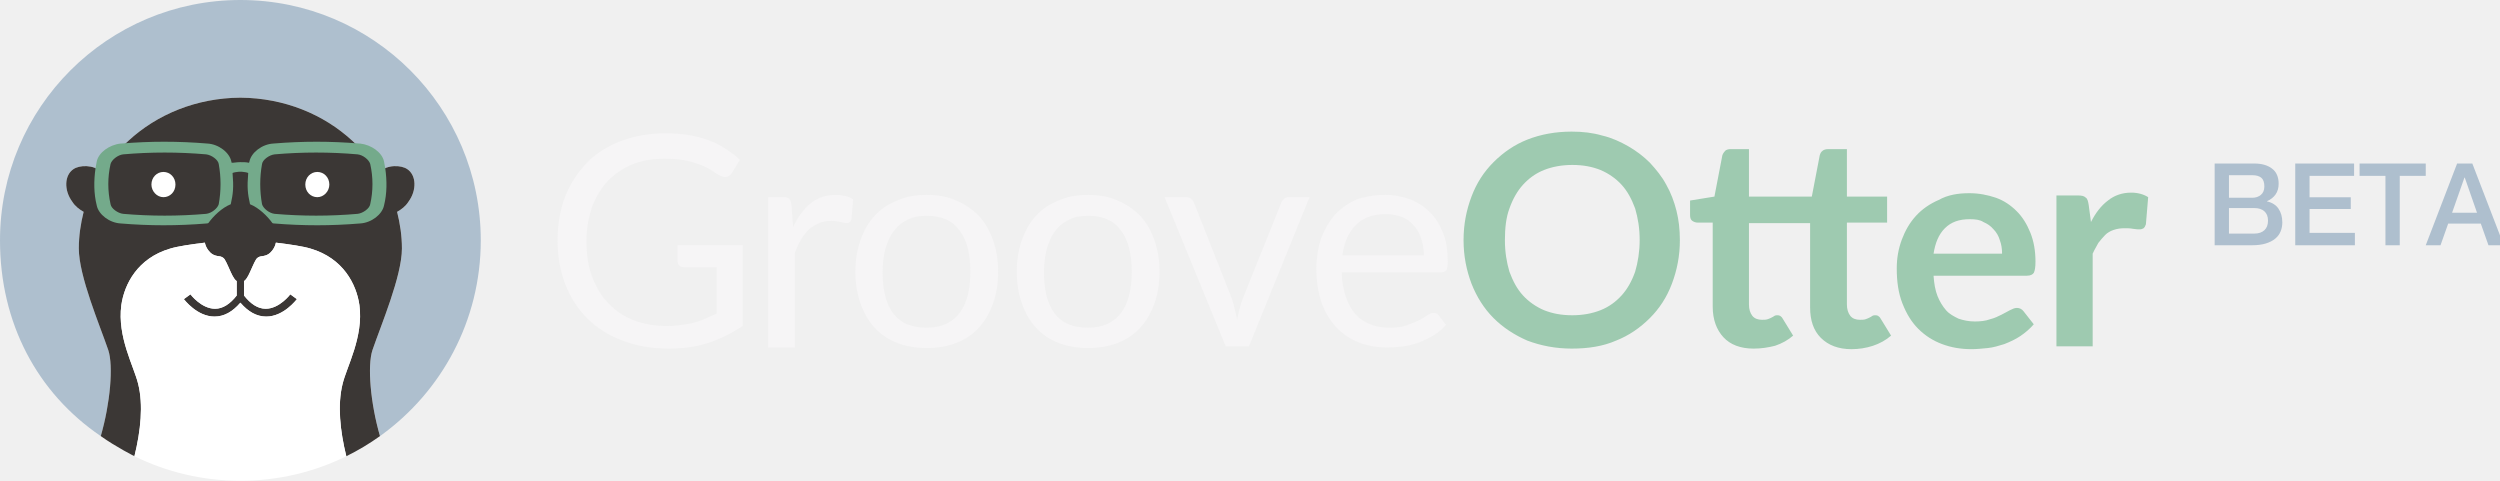
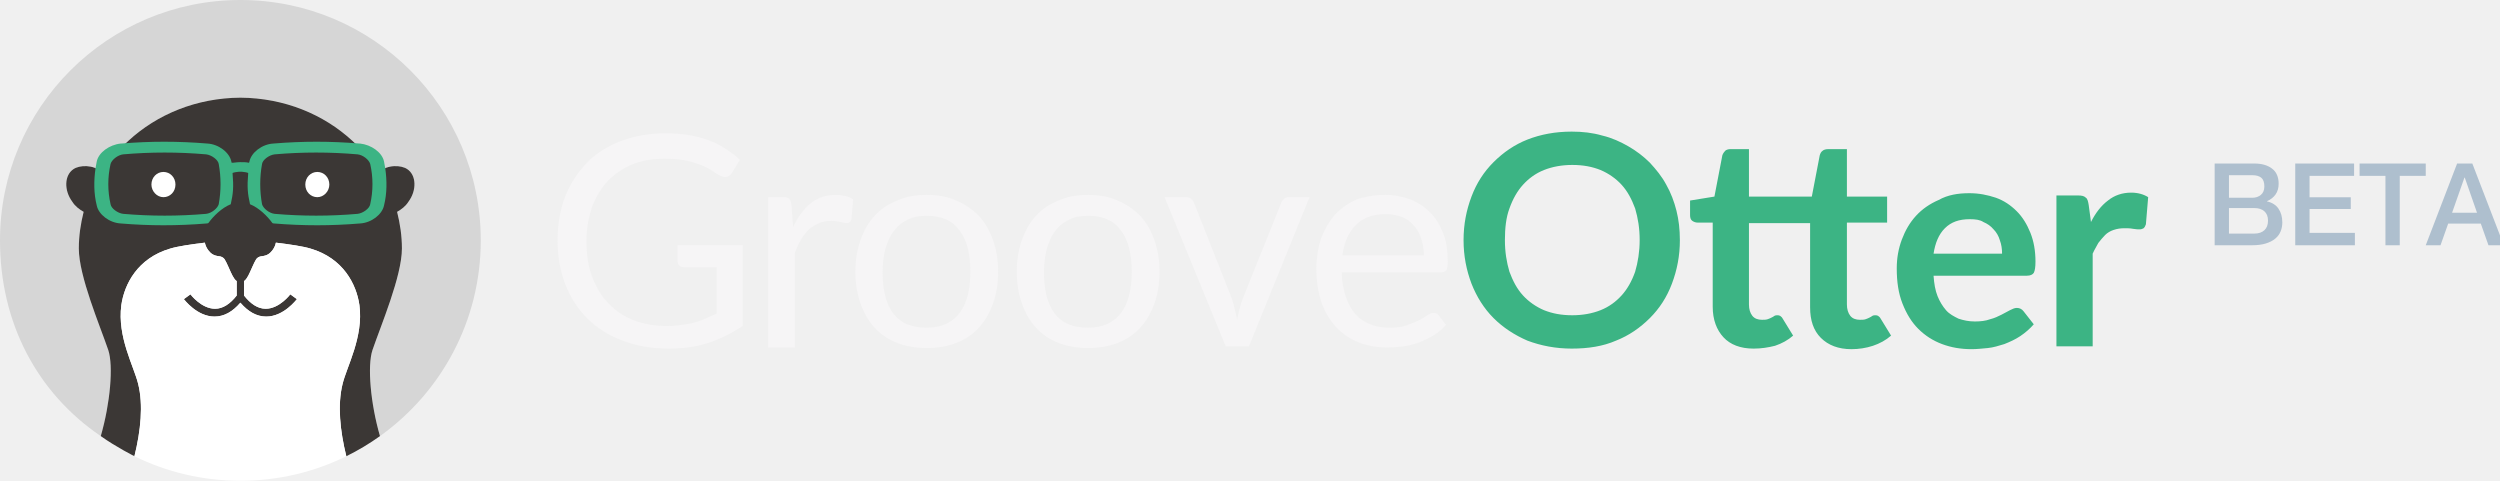
<svg xmlns="http://www.w3.org/2000/svg" width="100%" height="40" viewBox="0 0 416 80" version="1.1" xml:space="preserve" style="fill-rule:evenodd;clip-rule:evenodd;stroke-linejoin:round;stroke-miterlimit:1.414;">
  <g>
    <g>
-       <path d="M16.774,72.573c-10.585,-7.197 -16.774,-18.809 -16.774,-32.573c0,-22.091 17.909,-40 40,-40c22.091,0 40,17.909 40,40c0,13.348 -6.539,25.17 -16.587,32.436c-0.06,0.043 -0.12,0.087 -0.18,0.13c-1.588,-5.467 -2.118,-11.71 -1.249,-14.316c1.4,-4.1 4.9,-12.3 4.9,-16.9c0,-2.1 -0.3,-4.1 -0.8,-6.1c0.7,-0.4 1.4,-0.9 1.9,-1.7c1.4,-1.9 1.3,-4.4 -0.2,-5.4c-0.993,-0.695 -3.327,-0.803 -4.683,0.478l0.004,0.005l-0.009,0l0.003,-0.003l0.003,-0.003c-1.269,-1.915 -2.772,-3.663 -4.468,-5.201c-4.787,-4.412 -11.317,-7.124 -18.631,-7.176l0,-5.7412e-06l-0,2.8706e-06l-0,-2.8706e-06l0,5.7412e-06c-7.314,0.053 -13.844,2.764 -18.631,7.176c-1.696,1.538 -3.199,3.286 -4.468,5.201l0.006,0.005l-0.009,0l0.001,-0.001l0.003,-0.005c-1.357,-1.282 -3.69,-1.174 -4.683,-0.478c-1.5,1 -1.6,3.5 -0.2,5.4c0.5,0.8 1.2,1.3 1.9,1.7c-0.5,2 -0.8,4 -0.8,6.1c0,4.6 3.5,12.8 4.9,16.9c0.869,2.607 0.34,8.85 -1.249,14.316c-0.003,0.011 -0.252,-0.168 0.006,0.008Z" style="fill:#aebfce;" />
+       <path d="M16.774,72.573c-10.585,-7.197 -16.774,-18.809 -16.774,-32.573c0,-22.091 17.909,-40 40,-40c22.091,0 40,17.909 40,40c0,13.348 -6.539,25.17 -16.587,32.436c-0.06,0.043 -0.12,0.087 -0.18,0.13c-1.588,-5.467 -2.118,-11.71 -1.249,-14.316c1.4,-4.1 4.9,-12.3 4.9,-16.9c0,-2.1 -0.3,-4.1 -0.8,-6.1c0.7,-0.4 1.4,-0.9 1.9,-1.7c1.4,-1.9 1.3,-4.4 -0.2,-5.4c-0.993,-0.695 -3.327,-0.803 -4.683,0.478l0.004,0.005l-0.009,0l0.003,-0.003l0.003,-0.003c-1.269,-1.915 -2.772,-3.663 -4.468,-5.201c-4.787,-4.412 -11.317,-7.124 -18.631,-7.176l0,-5.7412e-06l-0,2.8706e-06l-0,-2.8706e-06l0,5.7412e-06c-7.314,0.053 -13.844,2.764 -18.631,7.176c-1.696,1.538 -3.199,3.286 -4.468,5.201l0.006,0.005l-0.009,0l0.001,-0.001l0.003,-0.005c-1.357,-1.282 -3.69,-1.174 -4.683,-0.478c-1.5,1 -1.6,3.5 -0.2,5.4c0.5,0.8 1.2,1.3 1.9,1.7c-0.5,2 -0.8,4 -0.8,6.1c0,4.6 3.5,12.8 4.9,16.9c0.869,2.607 0.34,8.85 -1.249,14.316c-0.003,0.011 -0.252,-0.168 0.006,0.008Z" style="fill:#D6D6D6;" />
      <g>
        <path d="M22.372,75.916c0.002,-0.008 -3.018,-1.502 -5.604,-3.351c1.588,-5.467 2.118,-11.71 1.249,-14.316c-1.4,-4.1 -4.9,-12.3 -4.9,-16.9c0,-2.1 0.3,-4.1 0.8,-6.1c-0.7,-0.4 -1.4,-0.9 -1.9,-1.7c-1.4,-1.9 -1.3,-4.4 0.2,-5.4c0.993,-0.695 3.327,-0.803 4.683,0.478l-0.003,0.005l-0.001,0.001l0.009,0l-0.003,-0.003l-0.003,-0.003c1.269,-1.915 2.772,-3.663 4.468,-5.201c4.787,-4.412 11.317,-7.124 18.631,-7.176l0,-5.7412e-06l0,2.8706e-06l0,-2.8706e-06l0,5.7412e-06c7.314,0.053 13.844,2.764 18.631,7.176c1.696,1.538 3.199,3.286 4.468,5.201l-0.003,0.003l-0.003,0.003l0.009,0l-0.004,-0.005c1.357,-1.282 3.69,-1.174 4.683,-0.478c1.5,1 1.6,3.5 0.2,5.4c-0.5,0.8 -1.2,1.3 -1.9,1.7c0.5,2 0.8,4 0.8,6.1c0,4.6 -3.5,12.8 -4.9,16.9c-0.869,2.607 -0.34,8.85 1.249,14.317c-1.766,1.262 -3.64,2.385 -5.604,3.351c-1.05,-4.236 -1.489,-8.559 -0.619,-12.04c0.7,-2.9 3.5,-7.8 2.8,-13.1c-0.5,-3.5 -2.7,-7.8 -8.1,-9.4c-1.3,-0.4 -3.4,-0.7 -5.8,-1c-0.1,0.5 -0.3,0.9 -0.6,1.3c-0.4,0.5 -0.816,0.867 -1.817,0.967c-0.306,0.031 -0.674,0.21 -0.858,0.481c-0.364,0.539 -0.988,2.143 -1.326,2.752c-0.184,0.332 -0.4,0.7 -0.7,0.9l0,2.4c1.1,1.4 2.3,2.2 3.6,2.2c2.3,0 4.1,-2.4 4.1,-2.4l1.1,0.8c-0.1,0.1 -2.2,2.9 -5.1,2.9c-1.6,0 -3,-0.8 -4.3,-2.3c-0.004,0.004 -0.014,0.004 -0.018,0c-1.3,1.5 -2.7,2.3 -4.3,2.3c-2.9,0 -5,-2.8 -5.1,-2.9l1.1,-0.8c0,0 1.8,2.4 4.1,2.4c1.3,0 2.5,-0.8 3.6,-2.2l0,-2.4c-0.3,-0.2 -0.516,-0.568 -0.7,-0.9c-0.338,-0.609 -0.962,-2.213 -1.326,-2.752c-0.183,-0.272 -0.551,-0.451 -0.858,-0.481c-1,-0.1 -1.417,-0.467 -1.817,-0.967c-0.3,-0.4 -0.5,-0.8 -0.6,-1.3c-2.4,0.3 -4.5,0.6 -5.8,1c-5.4,1.6 -7.6,5.9 -8.1,9.4c-0.7,5.3 2.1,10.2 2.8,13.1c0.87,3.481 0.431,7.804 -0.619,12.04Z" style="fill:#3b3735;" />
        <path d="M27.197,32.811c1.1,0 2,-0.9 2,-2.1c0,-1.2 -0.9,-2.1 -2,-2.1c-1.1,0 -2,0.9 -2,2.1c0,1.1 0.9,2.1 2,2.1Z" style="fill:#fff;fill-rule:nonzero;" />
        <path d="M52.803,32.811c-1.1,0 -2,-0.9 -2,-2.1c0,-1.2 0.9,-2.1 2,-2.1c1.1,0 2,0.9 2,2.1c0,1.1 -0.9,2.1 -2,2.1Z" style="fill:#fff;fill-rule:nonzero;" />
        <path d="M57.628,75.916c-5.318,2.615 -11.301,4.084 -17.628,4.084c-6.326,0 -12.31,-1.469 -17.628,-4.084c1.05,-4.236 1.489,-8.559 0.619,-12.04c-0.7,-2.9 -3.5,-7.8 -2.8,-13.1c0.5,-3.5 2.7,-7.8 8.1,-9.4c1.3,-0.4 3.4,-0.7 5.8,-1c0.1,0.5 0.3,0.9 0.6,1.3c0.4,0.5 0.816,0.867 1.817,0.967c0.306,0.031 0.674,0.21 0.858,0.481c0.364,0.539 0.988,2.143 1.326,2.752c0.184,0.332 0.4,0.7 0.7,0.9l0,2.4c-1.1,1.4 -2.3,2.2 -3.6,2.2c-2.3,0 -4.1,-2.4 -4.1,-2.4l-1.1,0.8c0.1,0.1 2.2,2.9 5.1,2.9c1.6,0 3,-0.8 4.3,-2.3c0.004,0.004 0.014,0.004 0.018,0c1.3,1.5 2.7,2.3 4.3,2.3c2.9,0 5,-2.8 5.1,-2.9l-1.1,-0.8c0,0 -1.8,2.4 -4.1,2.4c-1.3,0 -2.5,-0.8 -3.6,-2.2l0,-2.4c0.3,-0.2 0.516,-0.568 0.7,-0.9c0.338,-0.609 0.962,-2.213 1.326,-2.752c0.183,-0.272 0.551,-0.451 0.858,-0.481c1,-0.1 1.417,-0.467 1.817,-0.967c0.3,-0.4 0.5,-0.8 0.6,-1.3c2.4,0.3 4.5,0.6 5.8,1c5.4,1.6 7.6,5.9 8.1,9.4c0.7,5.3 -2.1,10.2 -2.8,13.1c-0.87,3.481 -0.431,7.804 0.619,12.04Z" style="fill:#fff;" />
-         <path d="M40.303,28.584c-0.201,-0.016 -0.406,-0.017 -0.606,0c-0.269,0.022 -0.8,0.1 -1,0.2c0.2,2.4 0.1,3.4 -0.3,5.2c-1.5,0.6 -2.9,2 -3.7,3.1c-0.051,0.07 -0.2,0.1 -0.3,0.1c-2.4,0.2 -4.8,0.3 -7.2,0.3c-2.3,0 -4.7,-0.1 -7.1,-0.3c-1.9,-0.1 -3.7,-1.5 -4,-3c-0.5,-2 -0.5,-4.1 -0.2,-6.2c0.1,-0.4 0.1,-0.7 0.2,-1.1c0.3,-1.5 2.1,-2.8 4,-3l0.1,0c2.4,-0.2 4.8,-0.3 7.1,-0.3c2.4,0 4.8,0.1 7.2,0.3c1.9,0.1 3.7,1.5 4,3c0.039,0.193 0.026,0.195 0.1,0.2c0.233,0.017 0.8,-0.1 1.3,-0.1l0.103,0l0.103,-0c0.5,0 0.9,0 1.3,0.1c-0,-4.70363e-05 0.054,0.029 0.1,-0.2c0.3,-1.5 2.1,-2.9 4,-3c2.4,-0.2 4.8,-0.3 7.2,-0.3c2.3,0 4.7,0.1 7.1,0.3l0.1,0c1.9,0.2 3.7,1.5 4,3c0.1,0.4 0.1,0.7 0.2,1.1c0.3,2.1 0.3,4.2 -0.2,6.2c-0.3,1.5 -2.1,2.9 -4,3c-2.4,0.2 -4.8,0.3 -7.1,0.3c-2.4,0 -4.8,-0.1 -7.2,-0.3c-0.1,0 -0.24,-0.018 -0.3,-0.1c-0.8,-1.1 -2.2,-2.5 -3.7,-3.1c-0.4,-1.8 -0.5,-2.8 -0.3,-5.2c-0.2,-0.1 -0.731,-0.179 -1,-0.2ZM43.603,33.984c0.2,0.7 1.2,1.5 2.1,1.6c2.3,0.2 4.6,0.3 6.9,0.3c2.3,0 4.6,-0.1 6.9,-0.3c0.9,-0.1 2,-0.9 2.1,-1.6c0.5,-2.2 0.5,-4.5 0,-6.7c-0.2,-0.7 -1.2,-1.5 -2.1,-1.6c-2.3,-0.2 -4.6,-0.3 -6.9,-0.3c-2.3,0 -4.6,0.1 -6.9,0.3c-0.9,0.1 -2,0.9 -2.1,1.6c-0.4,2.2 -0.4,4.5 0,6.7ZM36.397,33.984c-0.2,0.7 -1.2,1.5 -2.1,1.6c-2.3,0.2 -4.6,0.3 -6.9,0.3c-2.3,0 -4.6,-0.1 -6.9,-0.3c-0.9,-0.1 -2,-0.9 -2.1,-1.6c-0.5,-2.2 -0.5,-4.5 0,-6.7c0.2,-0.7 1.2,-1.5 2.1,-1.6c2.3,-0.2 4.6,-0.3 6.9,-0.3c2.3,0 4.6,0.1 6.9,0.3c0.9,0.1 2,0.9 2.1,1.6c0.4,2.2 0.4,4.5 0,6.7Z" style="fill:#74aa8b;" />
+         <path d="M40.303,28.584c-0.201,-0.016 -0.406,-0.017 -0.606,0c-0.269,0.022 -0.8,0.1 -1,0.2c0.2,2.4 0.1,3.4 -0.3,5.2c-1.5,0.6 -2.9,2 -3.7,3.1c-0.051,0.07 -0.2,0.1 -0.3,0.1c-2.4,0.2 -4.8,0.3 -7.2,0.3c-2.3,0 -4.7,-0.1 -7.1,-0.3c-1.9,-0.1 -3.7,-1.5 -4,-3c-0.5,-2 -0.5,-4.1 -0.2,-6.2c0.1,-0.4 0.1,-0.7 0.2,-1.1c0.3,-1.5 2.1,-2.8 4,-3l0.1,0c2.4,-0.2 4.8,-0.3 7.1,-0.3c2.4,0 4.8,0.1 7.2,0.3c1.9,0.1 3.7,1.5 4,3c0.039,0.193 0.026,0.195 0.1,0.2c0.233,0.017 0.8,-0.1 1.3,-0.1l0.103,0l0.103,-0c0.5,0 0.9,0 1.3,0.1c-0,-4.70363e-05 0.054,0.029 0.1,-0.2c0.3,-1.5 2.1,-2.9 4,-3c2.4,-0.2 4.8,-0.3 7.2,-0.3c2.3,0 4.7,0.1 7.1,0.3l0.1,0c1.9,0.2 3.7,1.5 4,3c0.1,0.4 0.1,0.7 0.2,1.1c0.3,2.1 0.3,4.2 -0.2,6.2c-0.3,1.5 -2.1,2.9 -4,3c-2.4,0.2 -4.8,0.3 -7.1,0.3c-2.4,0 -4.8,-0.1 -7.2,-0.3c-0.1,0 -0.24,-0.018 -0.3,-0.1c-0.8,-1.1 -2.2,-2.5 -3.7,-3.1c-0.4,-1.8 -0.5,-2.8 -0.3,-5.2c-0.2,-0.1 -0.731,-0.179 -1,-0.2ZM43.603,33.984c0.2,0.7 1.2,1.5 2.1,1.6c2.3,0.2 4.6,0.3 6.9,0.3c2.3,0 4.6,-0.1 6.9,-0.3c0.9,-0.1 2,-0.9 2.1,-1.6c0.5,-2.2 0.5,-4.5 0,-6.7c-0.2,-0.7 -1.2,-1.5 -2.1,-1.6c-2.3,-0.2 -4.6,-0.3 -6.9,-0.3c-2.3,0 -4.6,0.1 -6.9,0.3c-0.9,0.1 -2,0.9 -2.1,1.6c-0.4,2.2 -0.4,4.5 0,6.7ZM36.397,33.984c-0.2,0.7 -1.2,1.5 -2.1,1.6c-2.3,0.2 -4.6,0.3 -6.9,0.3c-2.3,0 -4.6,-0.1 -6.9,-0.3c-0.9,-0.1 -2,-0.9 -2.1,-1.6c-0.5,-2.2 -0.5,-4.5 0,-6.7c0.2,-0.7 1.2,-1.5 2.1,-1.6c2.3,-0.2 4.6,-0.3 6.9,-0.3c2.3,0 4.6,0.1 6.9,0.3c0.9,0.1 2,0.9 2.1,1.6c0.4,2.2 0.4,4.5 0,6.7Z" style="fill:#3CB484;" />
      </g>
    </g>
    <g>
      <path d="M117.841,57.067c-1.979,0.658 -4.24,0.94 -6.596,0.94c-2.827,0 -5.371,-0.47 -7.632,-1.316c-2.261,-0.846 -4.24,-2.069 -5.842,-3.667c-1.602,-1.599 -2.827,-3.479 -3.675,-5.642c-0.848,-2.163 -1.319,-4.608 -1.319,-7.24c0,-2.633 0.377,-5.078 1.225,-7.335c0.848,-2.163 2.073,-4.043 3.581,-5.642c1.508,-1.599 3.486,-2.821 5.654,-3.667c2.261,-0.846 4.711,-1.316 7.444,-1.316c1.413,0 2.638,0.094 3.863,0.282c1.225,0.188 2.261,0.47 3.298,0.846c1.036,0.376 1.979,0.846 2.827,1.41c0.848,0.564 1.696,1.128 2.45,1.881l-1.319,2.163c-0.188,0.282 -0.471,0.564 -0.848,0.658c-0.377,0.094 -0.754,0 -1.131,-0.188c-0.377,-0.188 -0.848,-0.47 -1.319,-0.846c-0.471,-0.282 -1.131,-0.658 -1.884,-0.94c-0.754,-0.282 -1.602,-0.564 -2.544,-0.752c-0.942,-0.188 -2.167,-0.282 -3.486,-0.282c-1.979,0 -3.769,0.282 -5.371,0.94c-1.602,0.658 -2.921,1.599 -4.052,2.727c-1.131,1.222 -1.979,2.633 -2.638,4.325c-0.565,1.693 -0.942,3.573 -0.942,5.736c0,2.163 0.283,4.137 0.942,5.924c0.66,1.693 1.508,3.197 2.733,4.42c1.131,1.222 2.544,2.163 4.24,2.821c1.696,0.658 3.581,0.94 5.654,0.94c0.848,0 1.602,-0.094 2.261,-0.188c0.754,-0.094 1.413,-0.188 2.073,-0.376c0.66,-0.188 1.319,-0.376 1.884,-0.658c0.565,-0.282 1.225,-0.564 1.885,-0.846l0,-7.711l-5.465,0c-0.283,0 -0.565,-0.094 -0.754,-0.282c-0.188,-0.188 -0.283,-0.376 -0.283,-0.658l0,-2.727l10.836,0l0,13.447c-1.885,1.222 -3.769,2.163 -5.748,2.821ZM127.829,57.631l0,-24.825l2.544,0c0.471,0 0.754,0.094 0.942,0.282c0.188,0.188 0.283,0.47 0.377,0.94l0.283,3.761c0.754,-1.693 1.79,-3.009 2.921,-3.949c1.131,-0.94 2.544,-1.41 4.24,-1.41c0.565,0 1.036,0.094 1.508,0.188c0.471,0.094 0.942,0.282 1.319,0.564l-0.283,3.291c-0.094,0.376 -0.377,0.658 -0.754,0.658c-0.188,0 -0.565,-0.094 -1.036,-0.188c-0.471,-0.094 -0.942,-0.188 -1.508,-0.188c-0.754,0 -1.508,0.094 -2.073,0.376c-0.66,0.282 -1.131,0.564 -1.696,1.034c-0.471,0.47 -0.942,1.034 -1.319,1.693c-0.377,0.658 -0.754,1.41 -1.036,2.257l0,15.703l-4.429,0l0,-0.188ZM154.212,32.43c1.79,0 3.486,0.282 4.9,0.94c1.413,0.564 2.733,1.505 3.769,2.539c1.036,1.128 1.79,2.445 2.356,4.043c0.565,1.599 0.848,3.291 0.848,5.266c0,1.975 -0.283,3.761 -0.848,5.266c-0.565,1.599 -1.319,2.915 -2.356,4.043c-1.036,1.128 -2.261,1.975 -3.769,2.539c-1.413,0.564 -3.109,0.846 -4.9,0.846c-1.79,0 -3.486,-0.282 -4.9,-0.846c-1.508,-0.564 -2.733,-1.41 -3.769,-2.539c-1.036,-1.128 -1.79,-2.445 -2.356,-4.043c-0.565,-1.599 -0.848,-3.291 -0.848,-5.266c0,-1.975 0.283,-3.667 0.848,-5.266c0.565,-1.599 1.319,-2.915 2.356,-4.043c1.036,-1.128 2.261,-1.975 3.769,-2.539c1.413,-0.658 3.015,-0.94 4.9,-0.94ZM154.212,54.528c2.45,0 4.24,-0.846 5.465,-2.445c1.225,-1.599 1.79,-3.949 1.79,-6.864c0,-2.915 -0.565,-5.266 -1.79,-6.864c-1.225,-1.693 -3.015,-2.445 -5.465,-2.445c-1.225,0 -2.356,0.188 -3.204,0.658c-0.942,0.47 -1.696,1.034 -2.261,1.881c-0.66,0.752 -1.036,1.787 -1.413,2.915c-0.283,1.128 -0.471,2.445 -0.471,3.949c0,2.915 0.565,5.266 1.79,6.864c1.225,1.599 3.015,2.351 5.559,2.351ZM181.066,32.43c1.79,0 3.486,0.282 4.9,0.94c1.413,0.564 2.733,1.505 3.769,2.539c1.036,1.128 1.79,2.445 2.356,4.043c0.565,1.599 0.848,3.291 0.848,5.266c0,1.975 -0.283,3.761 -0.848,5.266c-0.565,1.599 -1.319,2.915 -2.356,4.043c-1.036,1.128 -2.261,1.975 -3.769,2.539c-1.413,0.564 -3.109,0.846 -4.9,0.846c-1.79,0 -3.486,-0.282 -4.9,-0.846c-1.508,-0.564 -2.733,-1.41 -3.769,-2.539c-1.036,-1.128 -1.79,-2.445 -2.356,-4.043c-0.565,-1.599 -0.848,-3.291 -0.848,-5.266c0,-1.975 0.283,-3.667 0.848,-5.266c0.565,-1.599 1.319,-2.915 2.356,-4.043c1.036,-1.128 2.261,-1.975 3.769,-2.539c1.413,-0.658 3.015,-0.94 4.9,-0.94ZM181.066,54.528c2.45,0 4.24,-0.846 5.465,-2.445c1.225,-1.599 1.79,-3.949 1.79,-6.864c0,-2.915 -0.565,-5.266 -1.79,-6.864c-1.225,-1.693 -3.015,-2.445 -5.465,-2.445c-1.225,0 -2.356,0.188 -3.204,0.658c-0.942,0.47 -1.696,1.034 -2.261,1.881c-0.66,0.752 -1.036,1.787 -1.413,2.915c-0.283,1.128 -0.471,2.445 -0.471,3.949c0,2.915 0.565,5.266 1.79,6.864c1.225,1.599 3.015,2.351 5.559,2.351ZM193.786,32.806l3.58,0c0.377,0 0.66,0.094 0.848,0.282c0.189,0.188 0.377,0.376 0.471,0.658l6.313,15.986c0.189,0.564 0.377,1.222 0.471,1.787c0.189,0.564 0.283,1.128 0.377,1.693c0.094,-0.564 0.283,-1.128 0.377,-1.693c0.189,-0.564 0.283,-1.128 0.565,-1.787l6.407,-15.986c0.094,-0.282 0.283,-0.47 0.471,-0.658c0.189,-0.188 0.471,-0.282 0.848,-0.282l3.392,0l-10.082,24.825l-3.863,0l-10.176,-24.825ZM230.534,32.43c1.508,0 2.827,0.282 4.146,0.752c1.225,0.47 2.356,1.222 3.298,2.163c0.942,0.94 1.602,2.069 2.167,3.479c0.565,1.41 0.754,2.915 0.754,4.702c0,0.658 -0.094,1.128 -0.188,1.41c-0.189,0.188 -0.471,0.376 -0.848,0.376l-16.584,0c0,1.599 0.283,2.915 0.659,4.043c0.377,1.128 0.942,2.163 1.602,2.915c0.659,0.752 1.508,1.316 2.45,1.693c0.942,0.376 1.979,0.564 3.204,0.564c1.131,0 2.073,-0.094 2.827,-0.376c0.754,-0.282 1.508,-0.564 2.073,-0.846c0.565,-0.282 1.036,-0.564 1.413,-0.846c0.377,-0.282 0.754,-0.376 1.036,-0.376c0.377,0 0.66,0.094 0.848,0.376l1.225,1.599c-0.565,0.658 -1.225,1.222 -1.979,1.693c-0.754,0.47 -1.602,0.846 -2.45,1.222c-0.848,0.282 -1.79,0.564 -2.638,0.658c-0.848,0.094 -1.79,0.188 -2.732,0.188c-1.696,0 -3.298,-0.282 -4.711,-0.846c-1.413,-0.564 -2.732,-1.41 -3.769,-2.539c-1.036,-1.128 -1.885,-2.539 -2.45,-4.137c-0.565,-1.693 -0.848,-3.573 -0.848,-5.642c0,-1.693 0.283,-3.385 0.754,-4.89c0.565,-1.505 1.319,-2.821 2.261,-3.949c1.036,-1.128 2.261,-1.975 3.675,-2.633c1.413,-0.47 3.015,-0.752 4.806,-0.752ZM230.628,35.627c-2.073,0 -3.769,0.564 -4.994,1.787c-1.225,1.222 -1.979,2.915 -2.261,5.078l13.568,0c0,-1.034 -0.189,-1.975 -0.471,-2.821c-0.283,-0.846 -0.659,-1.599 -1.225,-2.163c-0.565,-0.658 -1.225,-1.128 -1.979,-1.41c-0.754,-0.282 -1.696,-0.47 -2.638,-0.47Z" style="fill:#f6f5f6;" />
-       <path d="M279.531,39.953c0,2.633 -0.471,4.984 -1.319,7.241c-0.848,2.257 -2.073,4.137 -3.675,5.736c-1.602,1.599 -3.486,2.915 -5.654,3.761c-2.167,0.94 -4.617,1.316 -7.349,1.316c-2.638,0 -5.088,-0.47 -7.35,-1.316c-2.167,-0.94 -4.052,-2.163 -5.654,-3.761c-1.602,-1.599 -2.827,-3.573 -3.675,-5.736c-0.848,-2.257 -1.319,-4.608 -1.319,-7.241c0,-2.633 0.471,-4.984 1.319,-7.24c0.848,-2.257 2.073,-4.137 3.675,-5.736c1.602,-1.599 3.486,-2.915 5.654,-3.761c2.167,-0.846 4.617,-1.316 7.35,-1.316c1.79,0 3.486,0.188 5.088,0.658c1.602,0.376 3.015,1.034 4.334,1.787c1.319,0.752 2.544,1.693 3.58,2.727c1.036,1.128 1.979,2.257 2.732,3.667c0.754,1.316 1.319,2.821 1.696,4.325c0.377,1.505 0.565,3.103 0.565,4.89ZM272.841,39.953c0,-1.975 -0.283,-3.667 -0.754,-5.266c-0.565,-1.505 -1.225,-2.821 -2.261,-3.949c-0.942,-1.034 -2.167,-1.881 -3.486,-2.445c-1.413,-0.564 -2.921,-0.846 -4.711,-0.846c-1.696,0 -3.298,0.282 -4.711,0.846c-1.413,0.564 -2.544,1.41 -3.486,2.445c-0.942,1.034 -1.696,2.351 -2.261,3.949c-0.565,1.505 -0.754,3.291 -0.754,5.266c0,1.975 0.283,3.667 0.754,5.266c0.565,1.505 1.225,2.821 2.261,3.949c0.942,1.034 2.167,1.881 3.486,2.445c1.413,0.564 2.921,0.846 4.711,0.846c1.696,0 3.298,-0.282 4.711,-0.846c1.413,-0.564 2.544,-1.41 3.486,-2.445c0.942,-1.034 1.696,-2.351 2.261,-3.949c0.471,-1.599 0.754,-3.385 0.754,-5.266ZM291.78,58.007c-2.167,0 -3.863,-0.658 -4.994,-1.881c-1.131,-1.222 -1.79,-2.915 -1.79,-5.078l0,-14.011l-2.544,0c-0.283,0 -0.565,-0.094 -0.848,-0.282c-0.283,-0.188 -0.377,-0.564 -0.377,-0.94l0,-2.445l4.052,-0.658l1.319,-6.864c0.094,-0.282 0.283,-0.564 0.471,-0.752c0.189,-0.188 0.565,-0.282 0.848,-0.282l3.109,0l0,7.899l10.459,0l1.319,-6.864c0.094,-0.282 0.188,-0.564 0.471,-0.752c0.189,-0.188 0.565,-0.282 0.942,-0.282l3.109,0l0,7.899l6.69,0l0,4.325l-6.69,0l0,13.635c0,0.752 0.188,1.41 0.565,1.881c0.377,0.47 0.942,0.658 1.602,0.658c0.377,0 0.659,0 0.942,-0.094c0.283,-0.094 0.471,-0.188 0.66,-0.282c0.188,-0.094 0.377,-0.188 0.471,-0.282c0.189,-0.094 0.283,-0.094 0.471,-0.094c0.189,0 0.283,0 0.471,0.094c0.094,0.094 0.283,0.188 0.377,0.376l1.79,2.915c-0.848,0.752 -1.885,1.316 -3.015,1.693c-1.131,0.376 -2.356,0.564 -3.58,0.564c-2.167,0 -3.863,-0.658 -5.088,-1.881c-1.225,-1.222 -1.79,-2.915 -1.79,-5.078l0,-14.011l-10.176,0l0,13.541c0,0.752 0.188,1.41 0.565,1.881c0.377,0.47 0.942,0.658 1.602,0.658c0.377,0 0.659,0 0.942,-0.094c0.283,-0.094 0.471,-0.188 0.66,-0.282c0.188,-0.094 0.377,-0.188 0.471,-0.282c0.189,-0.094 0.283,-0.094 0.471,-0.094c0.189,0 0.283,0 0.471,0.094c0.094,0.094 0.283,0.188 0.377,0.376l1.79,2.915c-0.848,0.752 -1.885,1.316 -3.015,1.693c-1.131,0.282 -2.261,0.47 -3.58,0.47ZM327.68,32.148c1.602,0 3.015,0.282 4.428,0.752c1.319,0.47 2.45,1.222 3.486,2.257c0.942,0.94 1.696,2.163 2.261,3.573c0.565,1.41 0.848,3.009 0.848,4.796c0,0.94 -0.094,1.505 -0.283,1.881c-0.188,0.282 -0.565,0.47 -1.131,0.47l-15.547,0c0.094,1.316 0.283,2.445 0.66,3.385c0.377,0.94 0.848,1.693 1.413,2.351c0.565,0.658 1.319,1.034 2.073,1.41c0.848,0.282 1.696,0.47 2.732,0.47c0.942,0 1.79,-0.094 2.544,-0.376c0.754,-0.188 1.319,-0.47 1.885,-0.752c0.565,-0.282 1.036,-0.564 1.413,-0.752c0.377,-0.188 0.754,-0.376 1.131,-0.376c0.471,0 0.848,0.188 1.131,0.564l1.696,2.163c-0.66,0.752 -1.413,1.41 -2.261,1.975c-0.848,0.564 -1.696,0.94 -2.638,1.316c-0.942,0.282 -1.79,0.564 -2.732,0.658c-0.942,0.094 -1.885,0.188 -2.732,0.188c-1.79,0 -3.392,-0.282 -4.9,-0.846c-1.508,-0.564 -2.827,-1.41 -3.958,-2.539c-1.131,-1.128 -1.979,-2.539 -2.638,-4.231c-0.659,-1.693 -0.942,-3.573 -0.942,-5.83c0,-1.693 0.283,-3.291 0.848,-4.796c0.565,-1.505 1.319,-2.821 2.356,-3.949c1.036,-1.128 2.261,-1.975 3.769,-2.633c1.508,-0.846 3.204,-1.128 5.088,-1.128ZM327.774,36.474c-1.79,0 -3.109,0.47 -4.146,1.505c-1.036,1.034 -1.602,2.445 -1.885,4.231l11.401,0c0,-0.752 -0.094,-1.505 -0.377,-2.257c-0.188,-0.658 -0.565,-1.316 -1.036,-1.787c-0.471,-0.564 -1.036,-0.94 -1.696,-1.222c-0.565,-0.376 -1.319,-0.47 -2.261,-0.47ZM342.19,57.631l0,-25.107l3.581,0c0.659,0 1.036,0.094 1.319,0.376c0.283,0.188 0.377,0.658 0.471,1.222l0.377,2.821c0.754,-1.505 1.696,-2.727 2.827,-3.573c1.036,-0.846 2.356,-1.316 3.863,-1.316c1.131,0 2.073,0.282 2.827,0.752l-0.377,4.514c-0.094,0.282 -0.189,0.47 -0.377,0.658c-0.189,0.094 -0.377,0.188 -0.66,0.188c-0.283,0 -0.565,0 -1.131,-0.094c-0.471,-0.094 -0.942,-0.094 -1.413,-0.094c-0.66,0 -1.225,0.094 -1.79,0.282c-0.565,0.188 -1.036,0.47 -1.413,0.846c-0.377,0.376 -0.754,0.846 -1.131,1.316c-0.283,0.564 -0.66,1.128 -0.942,1.787l0,15.421l-6.03,0Z" style="fill:#9ecab0;" />
+       <path d="M279.531,39.953c0,2.633 -0.471,4.984 -1.319,7.241c-0.848,2.257 -2.073,4.137 -3.675,5.736c-1.602,1.599 -3.486,2.915 -5.654,3.761c-2.167,0.94 -4.617,1.316 -7.349,1.316c-2.638,0 -5.088,-0.47 -7.35,-1.316c-2.167,-0.94 -4.052,-2.163 -5.654,-3.761c-1.602,-1.599 -2.827,-3.573 -3.675,-5.736c-0.848,-2.257 -1.319,-4.608 -1.319,-7.241c0,-2.633 0.471,-4.984 1.319,-7.24c0.848,-2.257 2.073,-4.137 3.675,-5.736c1.602,-1.599 3.486,-2.915 5.654,-3.761c2.167,-0.846 4.617,-1.316 7.35,-1.316c1.79,0 3.486,0.188 5.088,0.658c1.602,0.376 3.015,1.034 4.334,1.787c1.319,0.752 2.544,1.693 3.58,2.727c1.036,1.128 1.979,2.257 2.732,3.667c0.754,1.316 1.319,2.821 1.696,4.325c0.377,1.505 0.565,3.103 0.565,4.89ZM272.841,39.953c0,-1.975 -0.283,-3.667 -0.754,-5.266c-0.565,-1.505 -1.225,-2.821 -2.261,-3.949c-0.942,-1.034 -2.167,-1.881 -3.486,-2.445c-1.413,-0.564 -2.921,-0.846 -4.711,-0.846c-1.696,0 -3.298,0.282 -4.711,0.846c-1.413,0.564 -2.544,1.41 -3.486,2.445c-0.942,1.034 -1.696,2.351 -2.261,3.949c-0.565,1.505 -0.754,3.291 -0.754,5.266c0,1.975 0.283,3.667 0.754,5.266c0.565,1.505 1.225,2.821 2.261,3.949c0.942,1.034 2.167,1.881 3.486,2.445c1.413,0.564 2.921,0.846 4.711,0.846c1.696,0 3.298,-0.282 4.711,-0.846c1.413,-0.564 2.544,-1.41 3.486,-2.445c0.942,-1.034 1.696,-2.351 2.261,-3.949c0.471,-1.599 0.754,-3.385 0.754,-5.266ZM291.78,58.007c-2.167,0 -3.863,-0.658 -4.994,-1.881c-1.131,-1.222 -1.79,-2.915 -1.79,-5.078l0,-14.011l-2.544,0c-0.283,0 -0.565,-0.094 -0.848,-0.282c-0.283,-0.188 -0.377,-0.564 -0.377,-0.94l0,-2.445l4.052,-0.658l1.319,-6.864c0.094,-0.282 0.283,-0.564 0.471,-0.752c0.189,-0.188 0.565,-0.282 0.848,-0.282l3.109,0l0,7.899l10.459,0l1.319,-6.864c0.094,-0.282 0.188,-0.564 0.471,-0.752c0.189,-0.188 0.565,-0.282 0.942,-0.282l3.109,0l0,7.899l6.69,0l0,4.325l-6.69,0l0,13.635c0,0.752 0.188,1.41 0.565,1.881c0.377,0.47 0.942,0.658 1.602,0.658c0.377,0 0.659,0 0.942,-0.094c0.283,-0.094 0.471,-0.188 0.66,-0.282c0.188,-0.094 0.377,-0.188 0.471,-0.282c0.189,-0.094 0.283,-0.094 0.471,-0.094c0.189,0 0.283,0 0.471,0.094c0.094,0.094 0.283,0.188 0.377,0.376l1.79,2.915c-0.848,0.752 -1.885,1.316 -3.015,1.693c-1.131,0.376 -2.356,0.564 -3.58,0.564c-2.167,0 -3.863,-0.658 -5.088,-1.881c-1.225,-1.222 -1.79,-2.915 -1.79,-5.078l0,-14.011l-10.176,0l0,13.541c0,0.752 0.188,1.41 0.565,1.881c0.377,0.47 0.942,0.658 1.602,0.658c0.377,0 0.659,0 0.942,-0.094c0.283,-0.094 0.471,-0.188 0.66,-0.282c0.188,-0.094 0.377,-0.188 0.471,-0.282c0.189,-0.094 0.283,-0.094 0.471,-0.094c0.189,0 0.283,0 0.471,0.094c0.094,0.094 0.283,0.188 0.377,0.376l1.79,2.915c-0.848,0.752 -1.885,1.316 -3.015,1.693c-1.131,0.282 -2.261,0.47 -3.58,0.47ZM327.68,32.148c1.602,0 3.015,0.282 4.428,0.752c1.319,0.47 2.45,1.222 3.486,2.257c0.942,0.94 1.696,2.163 2.261,3.573c0.565,1.41 0.848,3.009 0.848,4.796c0,0.94 -0.094,1.505 -0.283,1.881c-0.188,0.282 -0.565,0.47 -1.131,0.47l-15.547,0c0.094,1.316 0.283,2.445 0.66,3.385c0.377,0.94 0.848,1.693 1.413,2.351c0.565,0.658 1.319,1.034 2.073,1.41c0.848,0.282 1.696,0.47 2.732,0.47c0.942,0 1.79,-0.094 2.544,-0.376c0.754,-0.188 1.319,-0.47 1.885,-0.752c0.565,-0.282 1.036,-0.564 1.413,-0.752c0.377,-0.188 0.754,-0.376 1.131,-0.376c0.471,0 0.848,0.188 1.131,0.564l1.696,2.163c-0.66,0.752 -1.413,1.41 -2.261,1.975c-0.848,0.564 -1.696,0.94 -2.638,1.316c-0.942,0.282 -1.79,0.564 -2.732,0.658c-0.942,0.094 -1.885,0.188 -2.732,0.188c-1.79,0 -3.392,-0.282 -4.9,-0.846c-1.508,-0.564 -2.827,-1.41 -3.958,-2.539c-1.131,-1.128 -1.979,-2.539 -2.638,-4.231c-0.659,-1.693 -0.942,-3.573 -0.942,-5.83c0,-1.693 0.283,-3.291 0.848,-4.796c0.565,-1.505 1.319,-2.821 2.356,-3.949c1.036,-1.128 2.261,-1.975 3.769,-2.633c1.508,-0.846 3.204,-1.128 5.088,-1.128ZM327.774,36.474c-1.79,0 -3.109,0.47 -4.146,1.505c-1.036,1.034 -1.602,2.445 -1.885,4.231l11.401,0c0,-0.752 -0.094,-1.505 -0.377,-2.257c-0.188,-0.658 -0.565,-1.316 -1.036,-1.787c-0.471,-0.564 -1.036,-0.94 -1.696,-1.222c-0.565,-0.376 -1.319,-0.47 -2.261,-0.47ZM342.19,57.631l0,-25.107l3.581,0c0.659,0 1.036,0.094 1.319,0.376c0.283,0.188 0.377,0.658 0.471,1.222l0.377,2.821c0.754,-1.505 1.696,-2.727 2.827,-3.573c1.036,-0.846 2.356,-1.316 3.863,-1.316c1.131,0 2.073,0.282 2.827,0.752l-0.377,4.514c-0.094,0.282 -0.189,0.47 -0.377,0.658c-0.189,0.094 -0.377,0.188 -0.66,0.188c-0.283,0 -0.565,0 -1.131,-0.094c-0.471,-0.094 -0.942,-0.094 -1.413,-0.094c-0.66,0 -1.225,0.094 -1.79,0.282c-0.565,0.188 -1.036,0.47 -1.413,0.846c-0.377,0.376 -0.754,0.846 -1.131,1.316c-0.283,0.564 -0.66,1.128 -0.942,1.787l0,15.421l-6.03,0Z" style="fill:#3CB484;" />
      <path d="M370.901,32.907l3.886,0c0.571,0 1.048,-0.162 1.429,-0.486c0.381,-0.324 0.572,-0.79 0.572,-1.4c0,-0.686 -0.172,-1.168 -0.514,-1.448c-0.343,-0.279 -0.838,-0.419 -1.486,-0.419l-3.886,0l0,3.752ZM368.52,27.211l6.609,0c1.219,0 2.197,0.279 2.933,0.838c0.737,0.559 1.105,1.403 1.105,2.533c0,0.686 -0.168,1.273 -0.505,1.762c-0.337,0.489 -0.816,0.867 -1.438,1.133l0,0.038c0.838,0.178 1.473,0.575 1.905,1.19c0.432,0.616 0.648,1.387 0.648,2.314c0,0.533 -0.095,1.032 -0.286,1.495c-0.19,0.464 -0.489,0.863 -0.895,1.2c-0.406,0.337 -0.927,0.603 -1.562,0.8c-0.635,0.197 -1.391,0.295 -2.267,0.295l-6.248,0l0,-13.6ZM370.901,38.868l4.21,0c0.724,0 1.286,-0.187 1.686,-0.562c0.4,-0.375 0.6,-0.905 0.6,-1.59c0,-0.673 -0.2,-1.19 -0.6,-1.552c-0.4,-0.362 -0.962,-0.543 -1.686,-0.543l-4.21,0l0,4.248ZM381.93,27.211l9.79,0l0,2.057l-7.41,0l0,3.562l6.857,0l0,1.943l-6.857,0l0,3.981l7.543,0l0,2.057l-9.924,0l0,-13.6ZM392.635,27.211l11.009,0l0,2.057l-4.324,0l0,11.543l-2.381,0l0,-11.543l-4.305,0l0,-2.057ZM408.863,27.211l2.533,0l5.238,13.6l-2.552,0l-1.276,-3.6l-5.429,0l-1.276,3.6l-2.457,0l5.219,-13.6ZM408.025,35.402l4.152,0l-2.038,-5.848l-0.057,0l-2.057,5.848Z" style="fill:#aebfce;" />
    </g>
  </g>
</svg>
